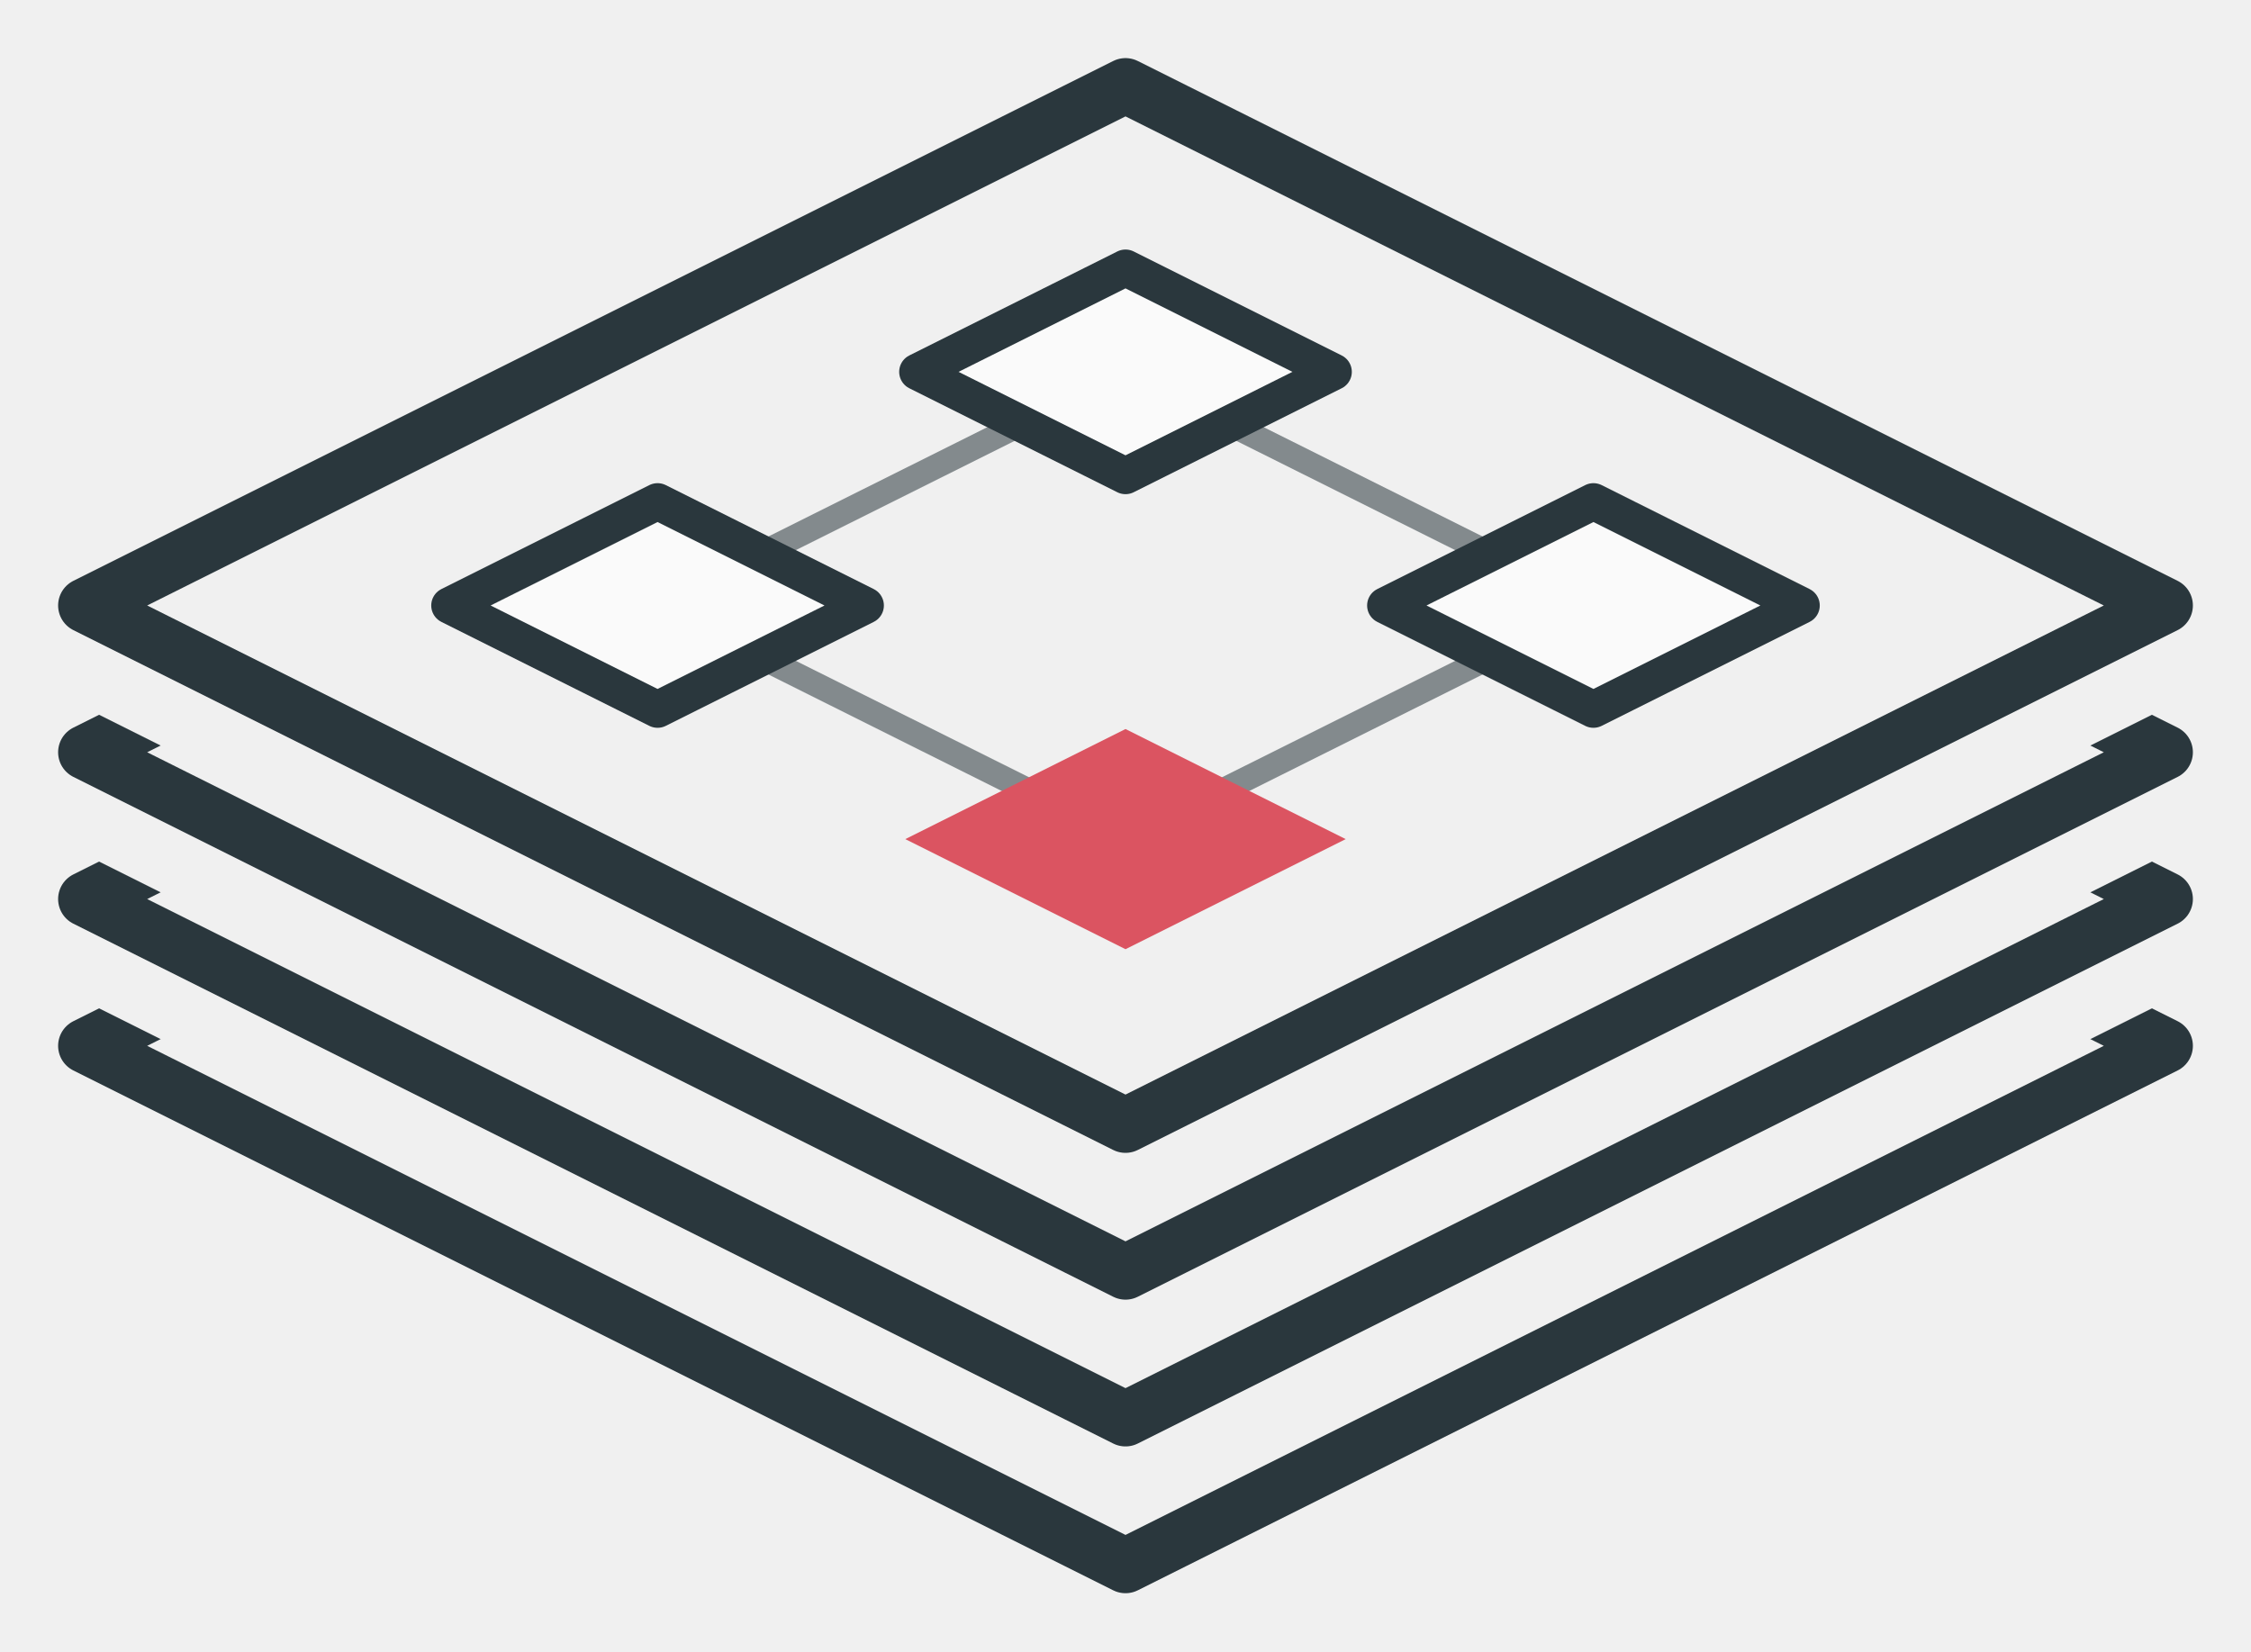
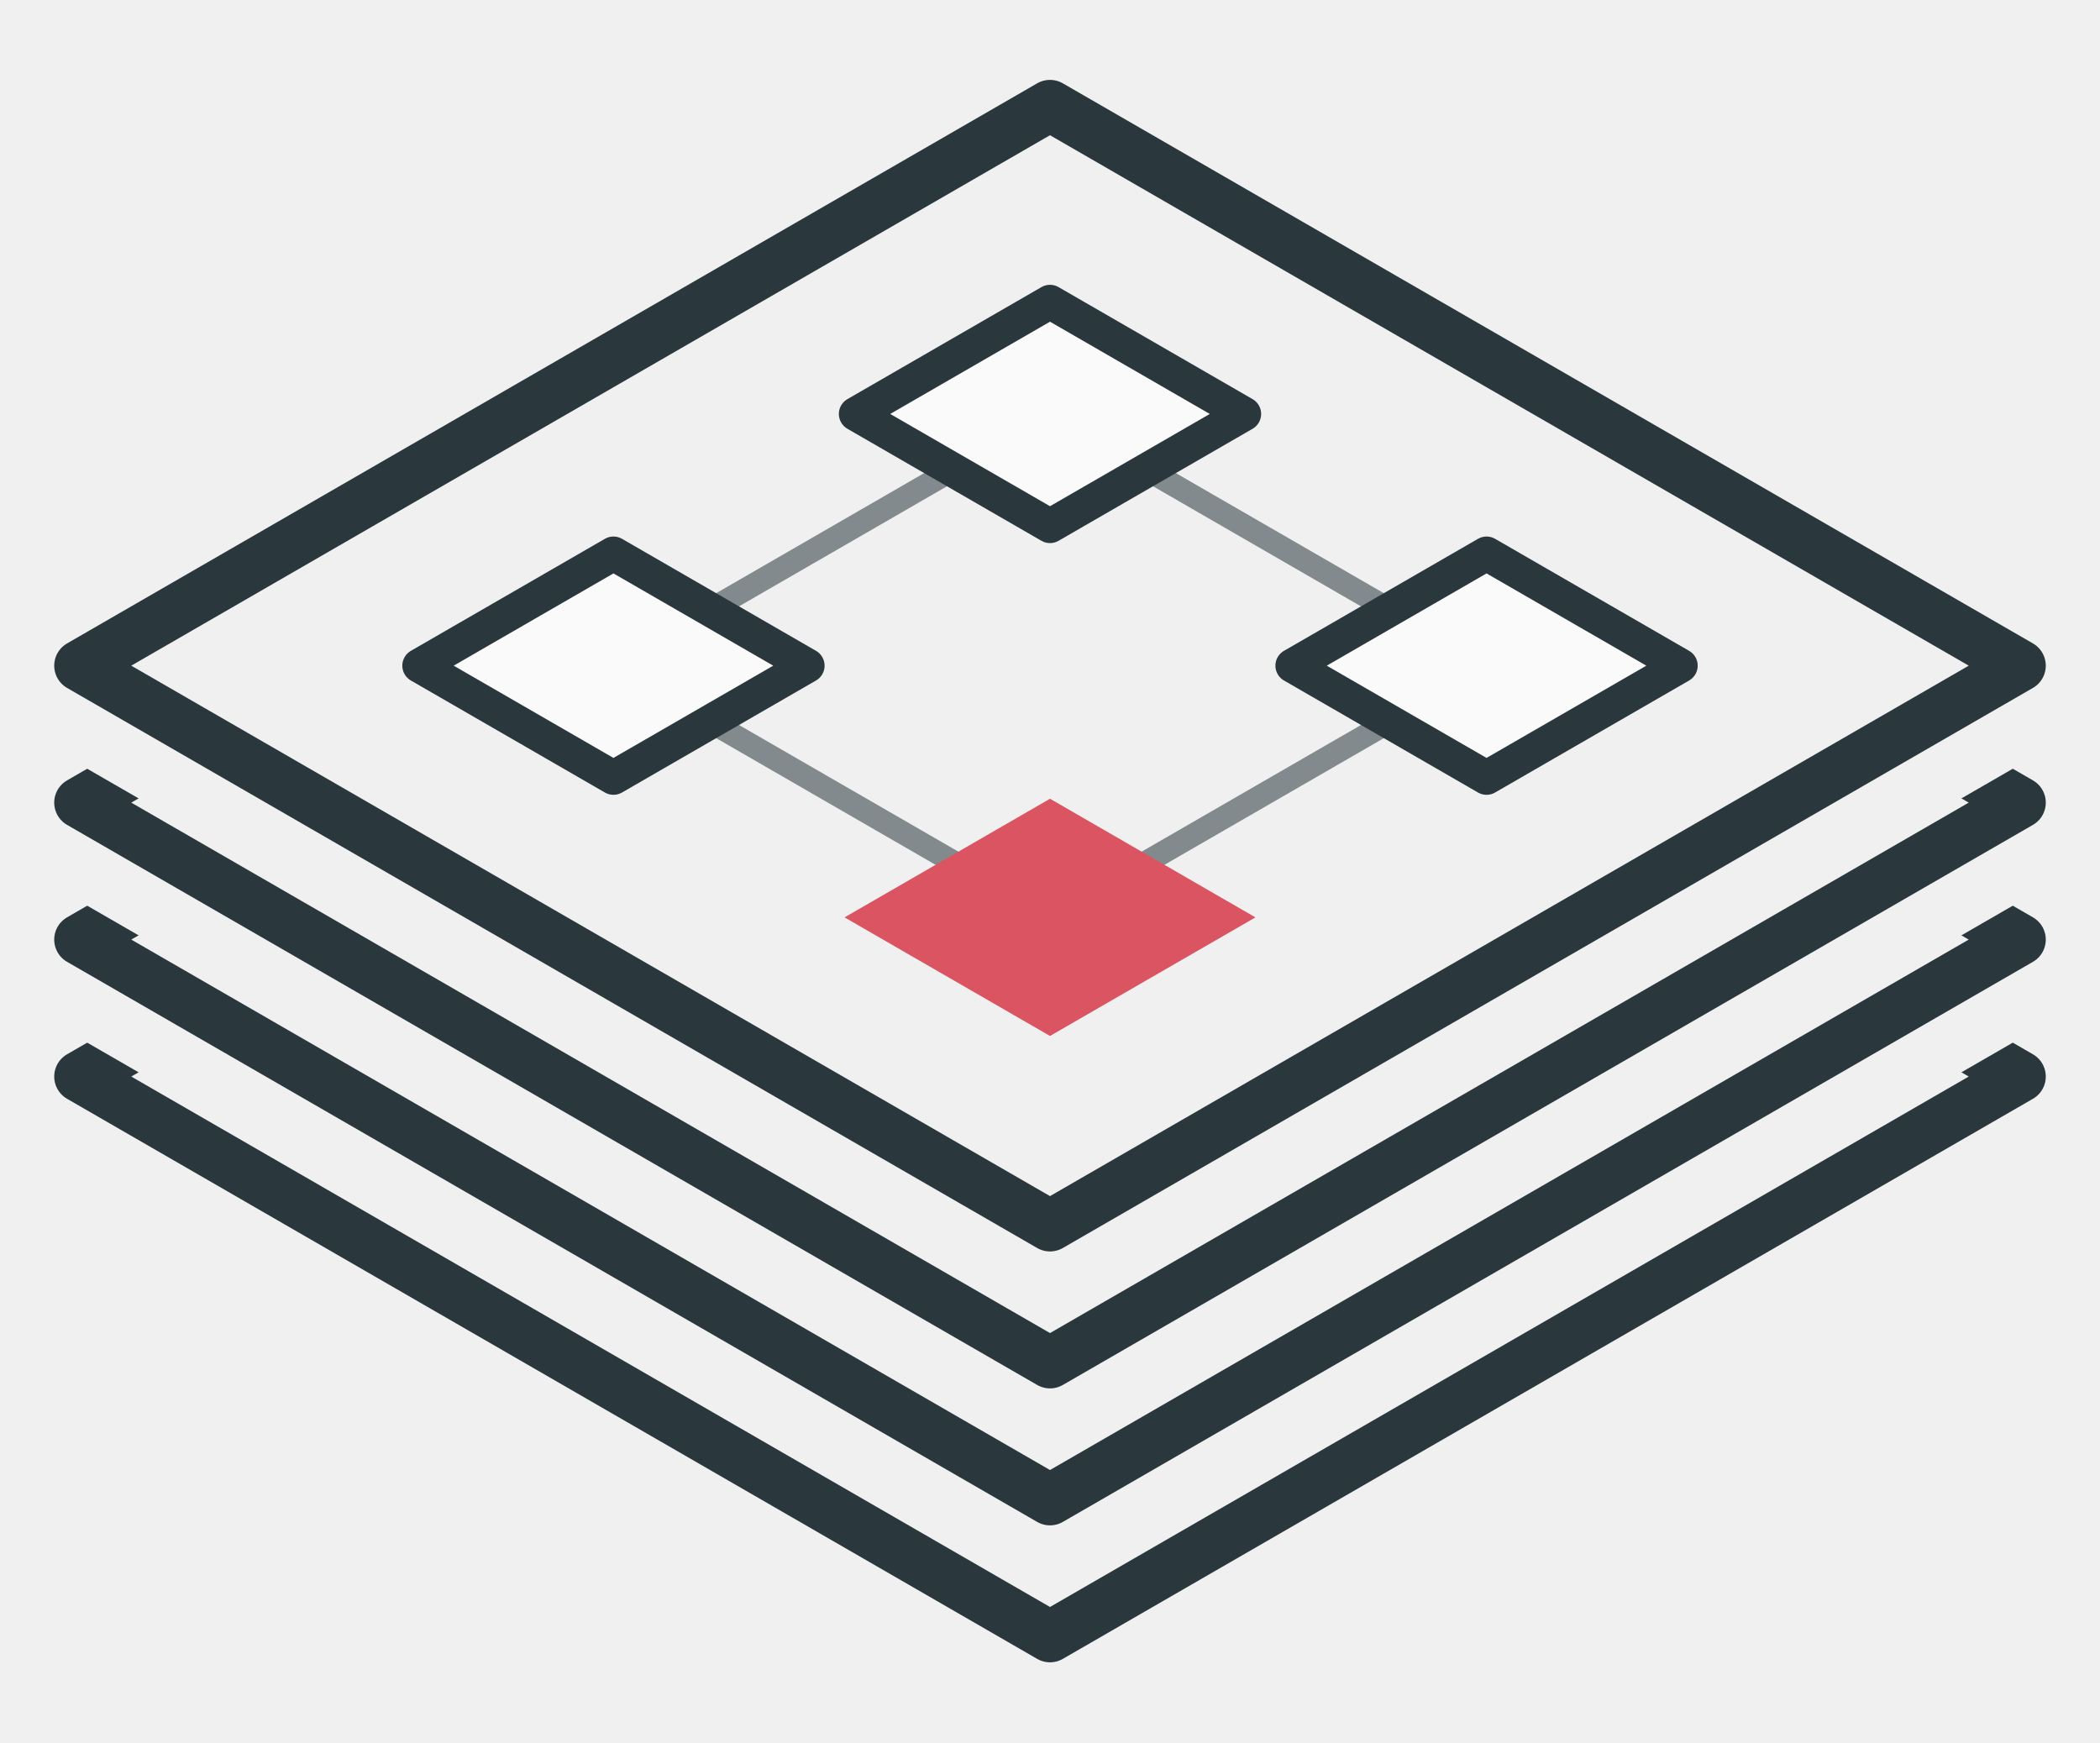
- <svg xmlns="http://www.w3.org/2000/svg" viewBox="16 170 368 270" width="368" height="270" role="img" aria-label="Tessaract Systems">
+ <svg xmlns="http://www.w3.org/2000/svg" viewBox="16 152.35 368 305.3" width="368" height="305.3" role="img" aria-label="Tessaract Systems">
  <defs>
    <mask id="um0" maskUnits="userSpaceOnUse" x="0" y="0" width="760" height="610">
-       <rect width="760" height="610" fill="#fff" />
-       <polygon points="200,232 370,317 200,402 30,317" fill="#000" stroke="#000" stroke-width="30" stroke-linejoin="round" />
-       <polygon points="200,208 370,293 200,378 30,293" fill="#000" stroke="#000" stroke-width="30" stroke-linejoin="round" />
-       <polygon points="200,184 370,269 200,354 30,269" fill="#000" stroke="#000" stroke-width="30" stroke-linejoin="round" />
+       <rect x="0" y="0" width="760" height="610" fill="#fff" />
+       <polygon points="200,218.85 370,317 200,415.15 30,317" fill="#000" stroke="#000" stroke-width="30" stroke-linejoin="round" />
+       <polygon points="200,194.85 370,293 200,391.15 30,293" fill="#000" stroke="#000" stroke-width="30" stroke-linejoin="round" />
+       <polygon points="200,170.85 370,269 200,367.15 30,269" fill="#000" stroke="#000" stroke-width="30" stroke-linejoin="round" />
    </mask>
    <mask id="um1" maskUnits="userSpaceOnUse" x="0" y="0" width="760" height="610">
-       <rect width="760" height="610" fill="#fff" />
-       <polygon points="200,208 370,293 200,378 30,293" fill="#000" stroke="#000" stroke-width="30" stroke-linejoin="round" />
-       <polygon points="200,184 370,269 200,354 30,269" fill="#000" stroke="#000" stroke-width="30" stroke-linejoin="round" />
+       <rect x="0" y="0" width="760" height="610" fill="#fff" />
+       <polygon points="200,194.85 370,293 200,391.15 30,293" fill="#000" stroke="#000" stroke-width="30" stroke-linejoin="round" />
+       <polygon points="200,170.85 370,269 200,367.15 30,269" fill="#000" stroke="#000" stroke-width="30" stroke-linejoin="round" />
    </mask>
    <mask id="um2" maskUnits="userSpaceOnUse" x="0" y="0" width="760" height="610">
-       <rect width="760" height="610" fill="#fff" />
-       <polygon points="200,184 370,269 200,354 30,269" fill="#000" stroke="#000" stroke-width="30" stroke-linejoin="round" />
+       <rect x="0" y="0" width="760" height="610" fill="#fff" />
+       <polygon points="200,170.85 370,269 200,367.15 30,269" fill="#000" stroke="#000" stroke-width="30" stroke-linejoin="round" />
    </mask>
  </defs>
-   <polygon mask="url(#um0)" points="200,256 370,341 200,426 30,341" fill="none" stroke="#2A373D" stroke-width="9" stroke-linejoin="round" />
-   <polygon mask="url(#um1)" points="200,232 370,317 200,402 30,317" fill="none" stroke="#2A373D" stroke-width="9" stroke-linejoin="round" />
-   <polygon mask="url(#um2)" points="200,208 370,293 200,378 30,293" fill="none" stroke="#2A373D" stroke-width="9" stroke-linejoin="round" />
-   <polygon points="200,184 370,269 200,354 30,269" fill="none" stroke="#2A373D" stroke-width="9" stroke-linejoin="round" />
-   <polygon points="200,230.8 276.5,269 200,307.2 123.5,269" fill="none" stroke="#2A373D" stroke-width="4" opacity=".55" />
-   <polygon points="200,213.8 234,230.8 200,247.8 166,230.8" fill="#FAFAFA" stroke="#2A373D" stroke-width="6" stroke-linejoin="round" />
-   <polygon points="276.5,252 310.5,269 276.5,286 242.5,269" fill="#FAFAFA" stroke="#2A373D" stroke-width="6" stroke-linejoin="round" />
-   <polygon points="123.5,252 157.5,269 123.5,286 89.5,269" fill="#FAFAFA" stroke="#2A373D" stroke-width="6" stroke-linejoin="round" />
-   <polygon points="200,289.2 236,307.2 200,325.2 164,307.2" fill="#DB5461" />
+   <polygon mask="url(#um0)" points="200,242.85 370,341 200,439.15 30,341" fill="none" stroke="#2A373D" stroke-width="9" stroke-linejoin="round" />
+   <polygon mask="url(#um1)" points="200,218.85 370,317 200,415.15 30,317" fill="none" stroke="#2A373D" stroke-width="9" stroke-linejoin="round" />
+   <polygon mask="url(#um2)" points="200,194.85 370,293 200,391.15 30,293" fill="none" stroke="#2A373D" stroke-width="9" stroke-linejoin="round" />
+   <polygon points="200,170.85 370,269 200,367.15 30,269" fill="none" stroke="#2A373D" stroke-width="9" stroke-linejoin="round" />
+   <polygon points="200,224.83 276.5,269 200,313.17 123.5,269" fill="none" stroke="#2A373D" stroke-width="4" opacity=".55" />
+   <polygon points="200,205.26 234,224.89 200,244.52 166,224.89" fill="#FAFAFA" stroke="#2A373D" stroke-width="6" stroke-linejoin="round" />
+   <polygon points="276.5,249.37 310.5,269 276.5,288.63 242.5,269" fill="#FAFAFA" stroke="#2A373D" stroke-width="6" stroke-linejoin="round" />
+   <polygon points="123.5,249.37 157.5,269 123.5,288.63 89.5,269" fill="#FAFAFA" stroke="#2A373D" stroke-width="6" stroke-linejoin="round" />
+   <polygon points="200,292.32 236,313.11 200,333.89 164,313.11" fill="#DB5461" />
</svg>
